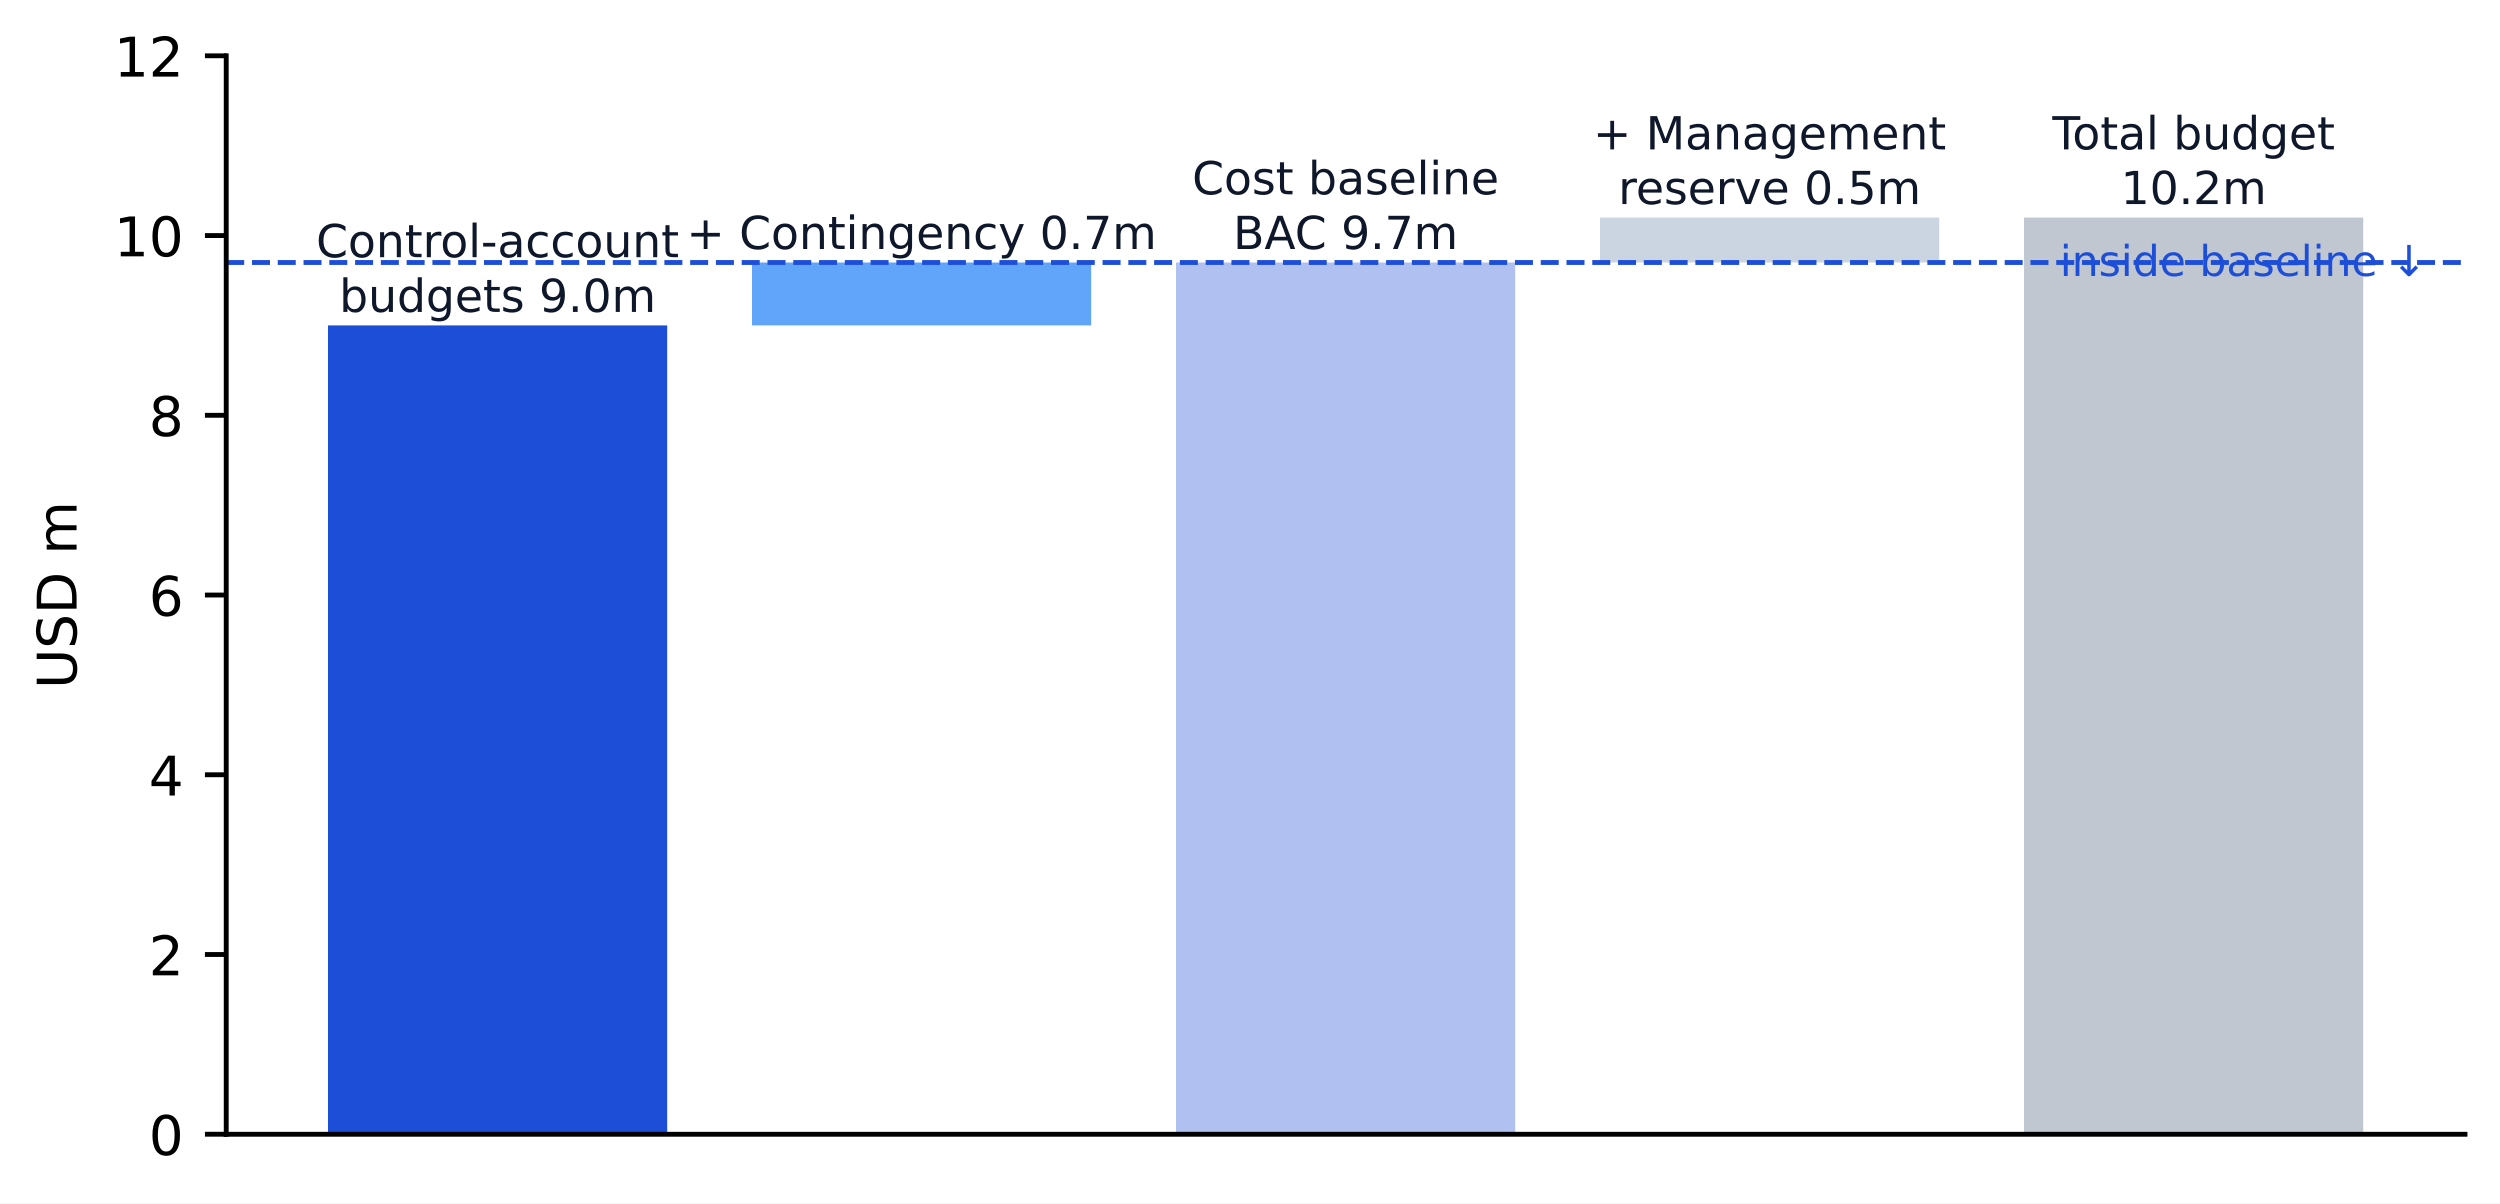
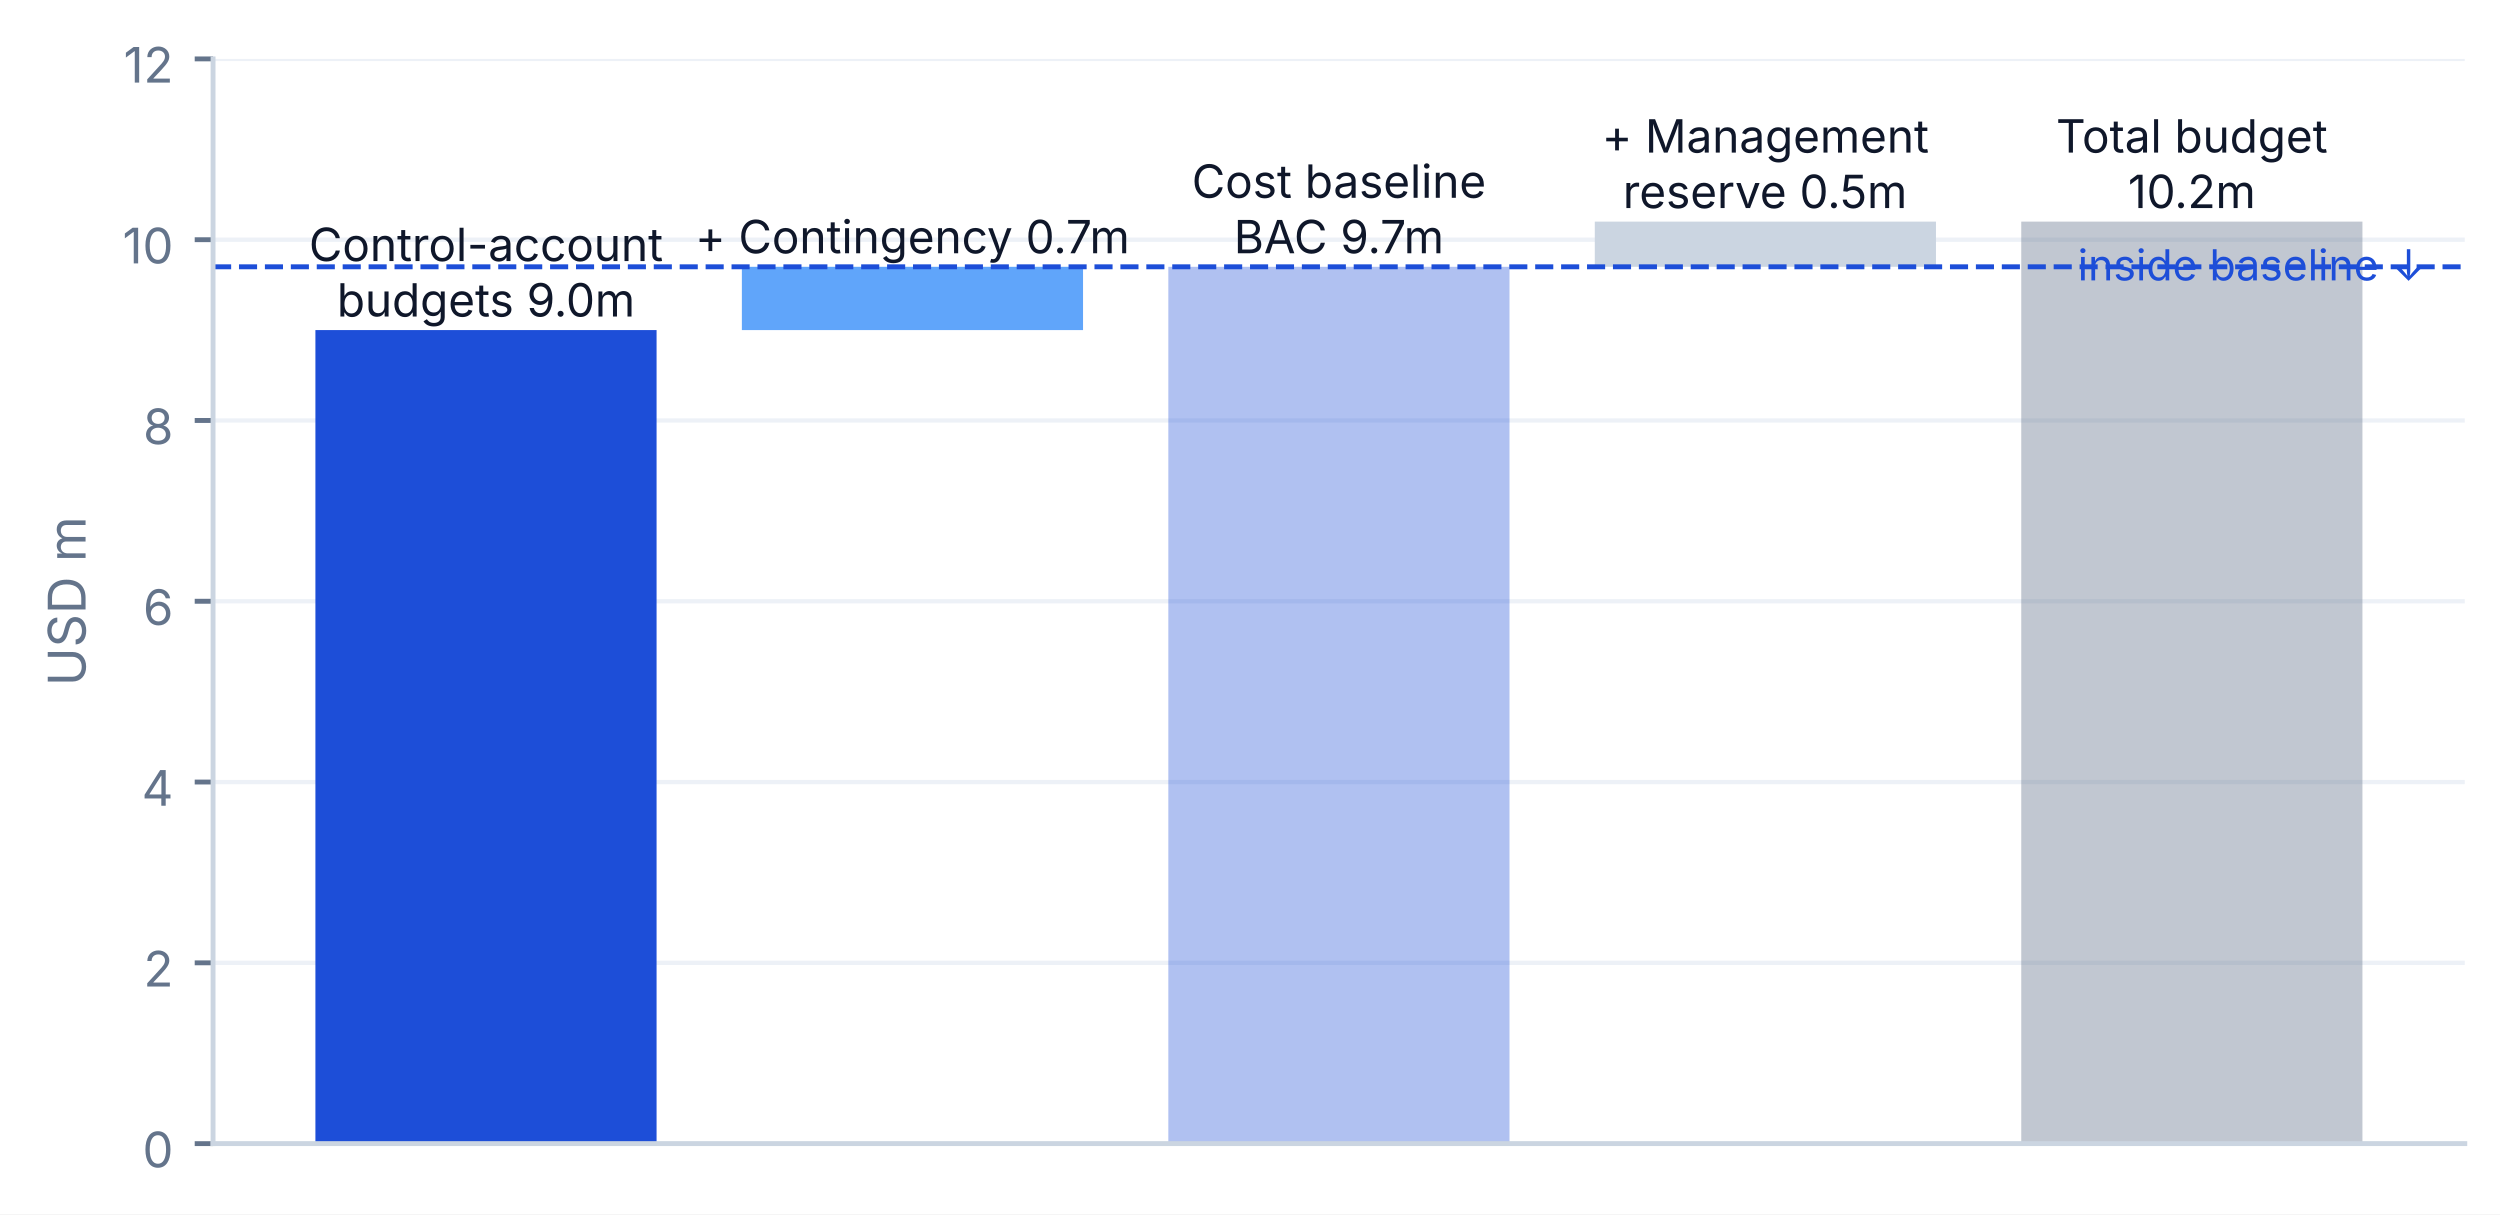
- <svg xmlns="http://www.w3.org/2000/svg" xmlns:xlink="http://www.w3.org/1999/xlink" width="411.252pt" height="197.928pt" viewBox="0 0 411.252 197.928" version="1.1">
+ <svg xmlns="http://www.w3.org/2000/svg" xmlns:xlink="http://www.w3.org/1999/xlink" width="408.886pt" height="198.608pt" viewBox="0 0 408.886 198.608" version="1.1">
  <defs>
    <style type="text/css">*{stroke-linejoin: round; stroke-linecap: butt}</style>
  </defs>
  <g id="figure_1">
    <g id="patch_1">
-       <path d="M 0 197.928  L 411.252 197.928  L 411.252 0  L 0 0  z " style="fill: #ffffff" />
+       <path d="M 0 198.608  L 408.886 198.608  L 408.886 0  L 0 0  z " style="fill: #ffffff" />
    </g>
    <g id="axes_1">
      <g id="patch_2">
-         <path d="M 37.212 186.587  L 405.493 186.587  L 405.493 9.179  L 37.212 9.179  z " style="fill: #ffffff" />
-       </g>
-       <g id="patch_3">
-         <path d="M 53.953 186.587  L 109.752 186.587  L 109.752 53.531  L 53.953 53.531  z " clip-path="url(#p4be35845bd)" style="fill: #1d4ed8" />
-       </g>
-       <g id="patch_4">
-         <path d="M 123.703 53.531  L 179.502 53.531  L 179.502 43.182  L 123.703 43.182  z " clip-path="url(#p4be35845bd)" style="fill: #60a5fa" />
-       </g>
-       <g id="patch_5">
-         <path d="M 193.452 186.587  L 249.252 186.587  L 249.252 43.182  L 193.452 43.182  z " clip-path="url(#p4be35845bd)" style="fill: #1d4ed8; opacity: 0.35" />
-       </g>
-       <g id="patch_6">
-         <path d="M 263.202 43.182  L 319.002 43.182  L 319.002 35.79  L 263.202 35.79  z " clip-path="url(#p4be35845bd)" style="fill: #cbd5e1" />
-       </g>
-       <g id="patch_7">
-         <path d="M 332.952 186.587  L 388.752 186.587  L 388.752 35.79  L 332.952 35.79  z " clip-path="url(#p4be35845bd)" style="fill: #64748b; opacity: 0.4" />
+         <path d="M 34.846 187.043  L 403.126 187.043  L 403.126 9.635  L 34.846 9.635  z " style="fill: #ffffff" />
      </g>
      <g id="matplotlib.axis_1" />
      <g id="matplotlib.axis_2">
        <g id="ytick_1">
          <g id="line2d_1">
+             <path d="M 34.846 187.043  L 403.126 187.043  " clip-path="url(#p635ff368eb)" style="fill: none; stroke: #edf1f7; stroke-width: 0.7; stroke-linecap: round" />
+           </g>
+           <g id="line2d_2">
            <defs>
-               <path id="m3a9275aaba" d="M 0 0  L -3.5 0  " style="stroke: #000000; stroke-width: 0.8" />
+               <path id="m774fcda424" d="M 0 0  L -3 0  " style="stroke: #64748b; stroke-width: 0.8" />
            </defs>
            <g>
-               <use xlink:href="#m3a9275aaba" x="37.212" y="186.587" style="stroke: #000000; stroke-width: 0.8" />
+               <use xlink:href="#m774fcda424" x="34.846" y="187.043" style="fill: #64748b; stroke: #64748b; stroke-width: 0.8" />
            </g>
          </g>
          <g id="text_1">
-             <text style="font-size: 9px; font-family: 'DejaVu Sans'; text-anchor: end" x="30.212" y="190.006" transform="rotate(-0 30.2125 190.0059)">0</text>
+             <text style="font-size: 8px; font-family: 'Inter', 'DejaVu Sans'; text-anchor: end; fill: #64748b" x="28.346" y="190.918" transform="rotate(-0 28.34592 190.918)">0</text>
          </g>
        </g>
        <g id="ytick_2">
-           <g id="line2d_2">
+           <g id="line2d_3">
+             <path d="M 34.846 157.475  L 403.126 157.475  " clip-path="url(#p635ff368eb)" style="fill: none; stroke: #edf1f7; stroke-width: 0.7; stroke-linecap: round" />
+           </g>
+           <g id="line2d_4">
            <g>
-               <use xlink:href="#m3a9275aaba" x="37.212" y="157.019" style="stroke: #000000; stroke-width: 0.8" />
+               <use xlink:href="#m774fcda424" x="34.846" y="157.475" style="fill: #64748b; stroke: #64748b; stroke-width: 0.8" />
            </g>
          </g>
          <g id="text_2">
-             <text style="font-size: 9px; font-family: 'DejaVu Sans'; text-anchor: end" x="30.212" y="160.438" transform="rotate(-0 30.2125 160.4379)">2</text>
+             <text style="font-size: 8px; font-family: 'Inter', 'DejaVu Sans'; text-anchor: end; fill: #64748b" x="28.346" y="161.35" transform="rotate(-0 28.34592 161.35)">2</text>
          </g>
        </g>
        <g id="ytick_3">
-           <g id="line2d_3">
+           <g id="line2d_5">
+             <path d="M 34.846 127.907  L 403.126 127.907  " clip-path="url(#p635ff368eb)" style="fill: none; stroke: #edf1f7; stroke-width: 0.7; stroke-linecap: round" />
+           </g>
+           <g id="line2d_6">
            <g>
-               <use xlink:href="#m3a9275aaba" x="37.212" y="127.451" style="stroke: #000000; stroke-width: 0.8" />
+               <use xlink:href="#m774fcda424" x="34.846" y="127.907" style="fill: #64748b; stroke: #64748b; stroke-width: 0.8" />
            </g>
          </g>
          <g id="text_3">
-             <text style="font-size: 9px; font-family: 'DejaVu Sans'; text-anchor: end" x="30.212" y="130.87" transform="rotate(-0 30.2125 130.8699)">4</text>
+             <text style="font-size: 8px; font-family: 'Inter', 'DejaVu Sans'; text-anchor: end; fill: #64748b" x="28.346" y="131.782" transform="rotate(-0 28.34592 131.782)">4</text>
          </g>
        </g>
        <g id="ytick_4">
-           <g id="line2d_4">
+           <g id="line2d_7">
+             <path d="M 34.846 98.339  L 403.126 98.339  " clip-path="url(#p635ff368eb)" style="fill: none; stroke: #edf1f7; stroke-width: 0.7; stroke-linecap: round" />
+           </g>
+           <g id="line2d_8">
            <g>
-               <use xlink:href="#m3a9275aaba" x="37.212" y="97.883" style="stroke: #000000; stroke-width: 0.8" />
+               <use xlink:href="#m774fcda424" x="34.846" y="98.339" style="fill: #64748b; stroke: #64748b; stroke-width: 0.8" />
            </g>
          </g>
          <g id="text_4">
-             <text style="font-size: 9px; font-family: 'DejaVu Sans'; text-anchor: end" x="30.212" y="101.302" transform="rotate(-0 30.2125 101.3019)">6</text>
+             <text style="font-size: 8px; font-family: 'Inter', 'DejaVu Sans'; text-anchor: end; fill: #64748b" x="28.346" y="102.214" transform="rotate(-0 28.34592 102.214)">6</text>
          </g>
        </g>
        <g id="ytick_5">
-           <g id="line2d_5">
+           <g id="line2d_9">
+             <path d="M 34.846 68.771  L 403.126 68.771  " clip-path="url(#p635ff368eb)" style="fill: none; stroke: #edf1f7; stroke-width: 0.7; stroke-linecap: round" />
+           </g>
+           <g id="line2d_10">
            <g>
-               <use xlink:href="#m3a9275aaba" x="37.212" y="68.315" style="stroke: #000000; stroke-width: 0.8" />
+               <use xlink:href="#m774fcda424" x="34.846" y="68.771" style="fill: #64748b; stroke: #64748b; stroke-width: 0.8" />
            </g>
          </g>
          <g id="text_5">
-             <text style="font-size: 9px; font-family: 'DejaVu Sans'; text-anchor: end" x="30.212" y="71.734" transform="rotate(-0 30.2125 71.73389)">8</text>
+             <text style="font-size: 8px; font-family: 'Inter', 'DejaVu Sans'; text-anchor: end; fill: #64748b" x="28.346" y="72.646" transform="rotate(-0 28.34592 72.646)">8</text>
          </g>
        </g>
        <g id="ytick_6">
-           <g id="line2d_6">
+           <g id="line2d_11">
+             <path d="M 34.846 39.203  L 403.126 39.203  " clip-path="url(#p635ff368eb)" style="fill: none; stroke: #edf1f7; stroke-width: 0.7; stroke-linecap: round" />
+           </g>
+           <g id="line2d_12">
            <g>
-               <use xlink:href="#m3a9275aaba" x="37.212" y="38.747" style="stroke: #000000; stroke-width: 0.8" />
+               <use xlink:href="#m774fcda424" x="34.846" y="39.203" style="fill: #64748b; stroke: #64748b; stroke-width: 0.8" />
            </g>
          </g>
          <g id="text_6">
-             <text style="font-size: 9px; font-family: 'DejaVu Sans'; text-anchor: end" x="30.212" y="42.166" transform="rotate(-0 30.2125 42.16589)">10</text>
+             <text style="font-size: 8px; font-family: 'Inter', 'DejaVu Sans'; text-anchor: end; fill: #64748b" x="28.346" y="43.078" transform="rotate(-0 28.34592 43.078)">10</text>
          </g>
        </g>
        <g id="ytick_7">
-           <g id="line2d_7">
+           <g id="line2d_13">
+             <path d="M 34.846 9.635  L 403.126 9.635  " clip-path="url(#p635ff368eb)" style="fill: none; stroke: #edf1f7; stroke-width: 0.7; stroke-linecap: round" />
+           </g>
+           <g id="line2d_14">
            <g>
-               <use xlink:href="#m3a9275aaba" x="37.212" y="9.179" style="stroke: #000000; stroke-width: 0.8" />
+               <use xlink:href="#m774fcda424" x="34.846" y="9.635" style="fill: #64748b; stroke: #64748b; stroke-width: 0.8" />
            </g>
          </g>
          <g id="text_7">
-             <text style="font-size: 9px; font-family: 'DejaVu Sans'; text-anchor: end" x="30.212" y="12.598" transform="rotate(-0 30.2125 12.59789)">12</text>
+             <text style="font-size: 8px; font-family: 'Inter', 'DejaVu Sans'; text-anchor: end; fill: #64748b" x="28.346" y="13.51" transform="rotate(-0 28.34592 13.51)">12</text>
          </g>
        </g>
        <g id="text_8">
-           <text style="font-size: 9px; font-family: 'DejaVu Sans'; text-anchor: middle" x="12.598" y="97.883" transform="rotate(-90 12.59789 97.88295)">USD m</text>
+           <text style="font-size: 8.5px; font-family: 'Inter', 'DejaVu Sans'; text-anchor: middle; fill: #64748b" x="13.994" y="98.339" transform="rotate(-90 13.99437 98.339)">USD m</text>
        </g>
      </g>
-       <g id="line2d_8">
-         <path d="M 37.212 43.182  L 405.493 43.182  " clip-path="url(#p4be35845bd)" style="fill: none; stroke-dasharray: 2.96,1.28; stroke-dashoffset: 0; stroke: #1d4ed8; stroke-width: 0.8" />
+       <g id="patch_3">
+         <path d="M 51.586 187.043  L 107.386 187.043  L 107.386 53.987  L 51.586 53.987  z " clip-path="url(#p635ff368eb)" style="fill: #1d4ed8" />
+       </g>
+       <g id="patch_4">
+         <path d="M 121.336 53.987  L 177.136 53.987  L 177.136 43.638  L 121.336 43.638  z " clip-path="url(#p635ff368eb)" style="fill: #60a5fa" />
+       </g>
+       <g id="patch_5">
+         <path d="M 191.086 187.043  L 246.886 187.043  L 246.886 43.638  L 191.086 43.638  z " clip-path="url(#p635ff368eb)" style="fill: #1d4ed8; opacity: 0.35" />
+       </g>
+       <g id="patch_6">
+         <path d="M 260.836 43.638  L 316.636 43.638  L 316.636 36.246  L 260.836 36.246  z " clip-path="url(#p635ff368eb)" style="fill: #cbd5e1" />
+       </g>
+       <g id="patch_7">
+         <path d="M 330.586 187.043  L 386.386 187.043  L 386.386 36.246  L 330.586 36.246  z " clip-path="url(#p635ff368eb)" style="fill: #64748b; opacity: 0.4" />
+       </g>
+       <g id="line2d_15">
+         <path d="M 34.846 43.638  L 403.126 43.638  " clip-path="url(#p635ff368eb)" style="fill: none; stroke-dasharray: 2.96,1.28; stroke-dashoffset: 0; stroke: #1d4ed8; stroke-width: 0.8" />
      </g>
      <g id="patch_8">
-         <path d="M 37.212 186.587  L 37.212 9.179  " style="fill: none; stroke: #000000; stroke-width: 0.8; stroke-linejoin: miter; stroke-linecap: square" />
+         <path d="M 34.846 187.043  L 34.846 9.635  " style="fill: none; stroke: #cbd5e1; stroke-width: 0.8; stroke-linejoin: miter; stroke-linecap: square" />
      </g>
      <g id="patch_9">
-         <path d="M 37.212 186.587  L 405.493 186.587  " style="fill: none; stroke: #000000; stroke-width: 0.8; stroke-linejoin: miter; stroke-linecap: square" />
+         <path d="M 34.846 187.043  L 403.126 187.043  " style="fill: none; stroke: #cbd5e1; stroke-width: 0.8; stroke-linejoin: miter; stroke-linecap: square" />
      </g>
      <g id="text_9">
-         <text style="font-size: 7.5px; font-family: 'DejaVu Sans'; fill: #0f172a" transform="translate(52.00484 42.3113)">Control-account</text>
-         <text style="font-size: 7.5px; font-family: 'DejaVu Sans'; fill: #0f172a" transform="translate(55.79469 51.31334)">budgets 9.0m</text>
+         <text style="font-size: 7.5px; font-family: 'Inter', 'DejaVu Sans'; fill: #0f172a" transform="translate(50.52537 42.69469)">Control-account</text>
+         <text style="font-size: 7.5px; font-family: 'Inter', 'DejaVu Sans'; fill: #0f172a" transform="translate(55.09861 51.7694)">budgets 9.0m</text>
      </g>
      <g id="text_10">
-         <text style="font-size: 7.5px; font-family: 'DejaVu Sans'; text-anchor: middle; fill: #0f172a" x="151.602" y="40.965" transform="rotate(-0 151.6025 40.96455)">+ Contingency 0.7m</text>
+         <text style="font-size: 7.5px; font-family: 'Inter', 'DejaVu Sans'; text-anchor: middle; fill: #0f172a" x="149.236" y="41.421" transform="rotate(-0 149.2359 41.4206)">+ Contingency 0.7m</text>
      </g>
      <g id="text_11">
-         <text style="font-size: 7.5px; font-family: 'DejaVu Sans'; fill: #0f172a" transform="translate(196.1168 31.96308)">Cost baseline</text>
-         <text style="font-size: 7.5px; font-family: 'DejaVu Sans'; fill: #0f172a" transform="translate(202.8533 40.96455)">BAC 9.7m</text>
+         <text style="font-size: 7.5px; font-family: 'Inter', 'DejaVu Sans'; fill: #0f172a" transform="translate(194.9144 32.34589)">Cost baseline</text>
+         <text style="font-size: 7.5px; font-family: 'Inter', 'DejaVu Sans'; fill: #0f172a" transform="translate(201.8045 41.4206)">BAC 9.7m</text>
      </g>
      <g id="text_12">
-         <text style="font-size: 7.5px; font-family: 'DejaVu Sans'; fill: #0f172a" transform="translate(262.0652 24.57108)">+ Management</text>
-         <text style="font-size: 7.5px; font-family: 'DejaVu Sans'; fill: #0f172a" transform="translate(266.1984 33.57254)">reserve 0.5m</text>
+         <text style="font-size: 7.5px; font-family: 'Inter', 'DejaVu Sans'; fill: #0f172a" transform="translate(261.9867 24.95389)">+ Management</text>
+         <text style="font-size: 7.5px; font-family: 'Inter', 'DejaVu Sans'; fill: #0f172a" transform="translate(265.4267 34.0286)">reserve 0.5m</text>
      </g>
      <g id="text_13">
-         <text style="font-size: 7.5px; font-family: 'DejaVu Sans'; fill: #0f172a" transform="translate(337.6066 24.57108)">Total budget</text>
-         <text style="font-size: 7.5px; font-family: 'DejaVu Sans'; fill: #0f172a" transform="translate(348.8502 33.57254)">10.2m</text>
+         <text style="font-size: 7.5px; font-family: 'Inter', 'DejaVu Sans'; fill: #0f172a" transform="translate(336.273 24.95389)">Total budget</text>
+         <text style="font-size: 7.5px; font-family: 'Inter', 'DejaVu Sans'; fill: #0f172a" transform="translate(348.0375 34.0286)">10.2m</text>
      </g>
      <g id="text_14">
-         <text style="font-size: 7px; font-family: 'DejaVu Sans'; text-anchor: end; fill: #1d4ed8" x="399.215" y="45.4" transform="rotate(-0 399.215 45.39975)">inside baseline ↓</text>
+         <text style="font-size: 7px; font-family: 'Inter', 'DejaVu Sans'; text-anchor: end; fill: #1d4ed8" x="396.848" y="45.856" transform="rotate(-0 396.8484 45.8558)">inside baseline ↓</text>
      </g>
    </g>
  </g>
  <defs>
-     <clipPath id="p4be35845bd">
-       <rect x="37.212" y="9.179" width="368.28" height="177.408" />
+     <clipPath id="p635ff368eb">
+       <rect x="34.846" y="9.635" width="368.28" height="177.408" />
    </clipPath>
  </defs>
</svg>
